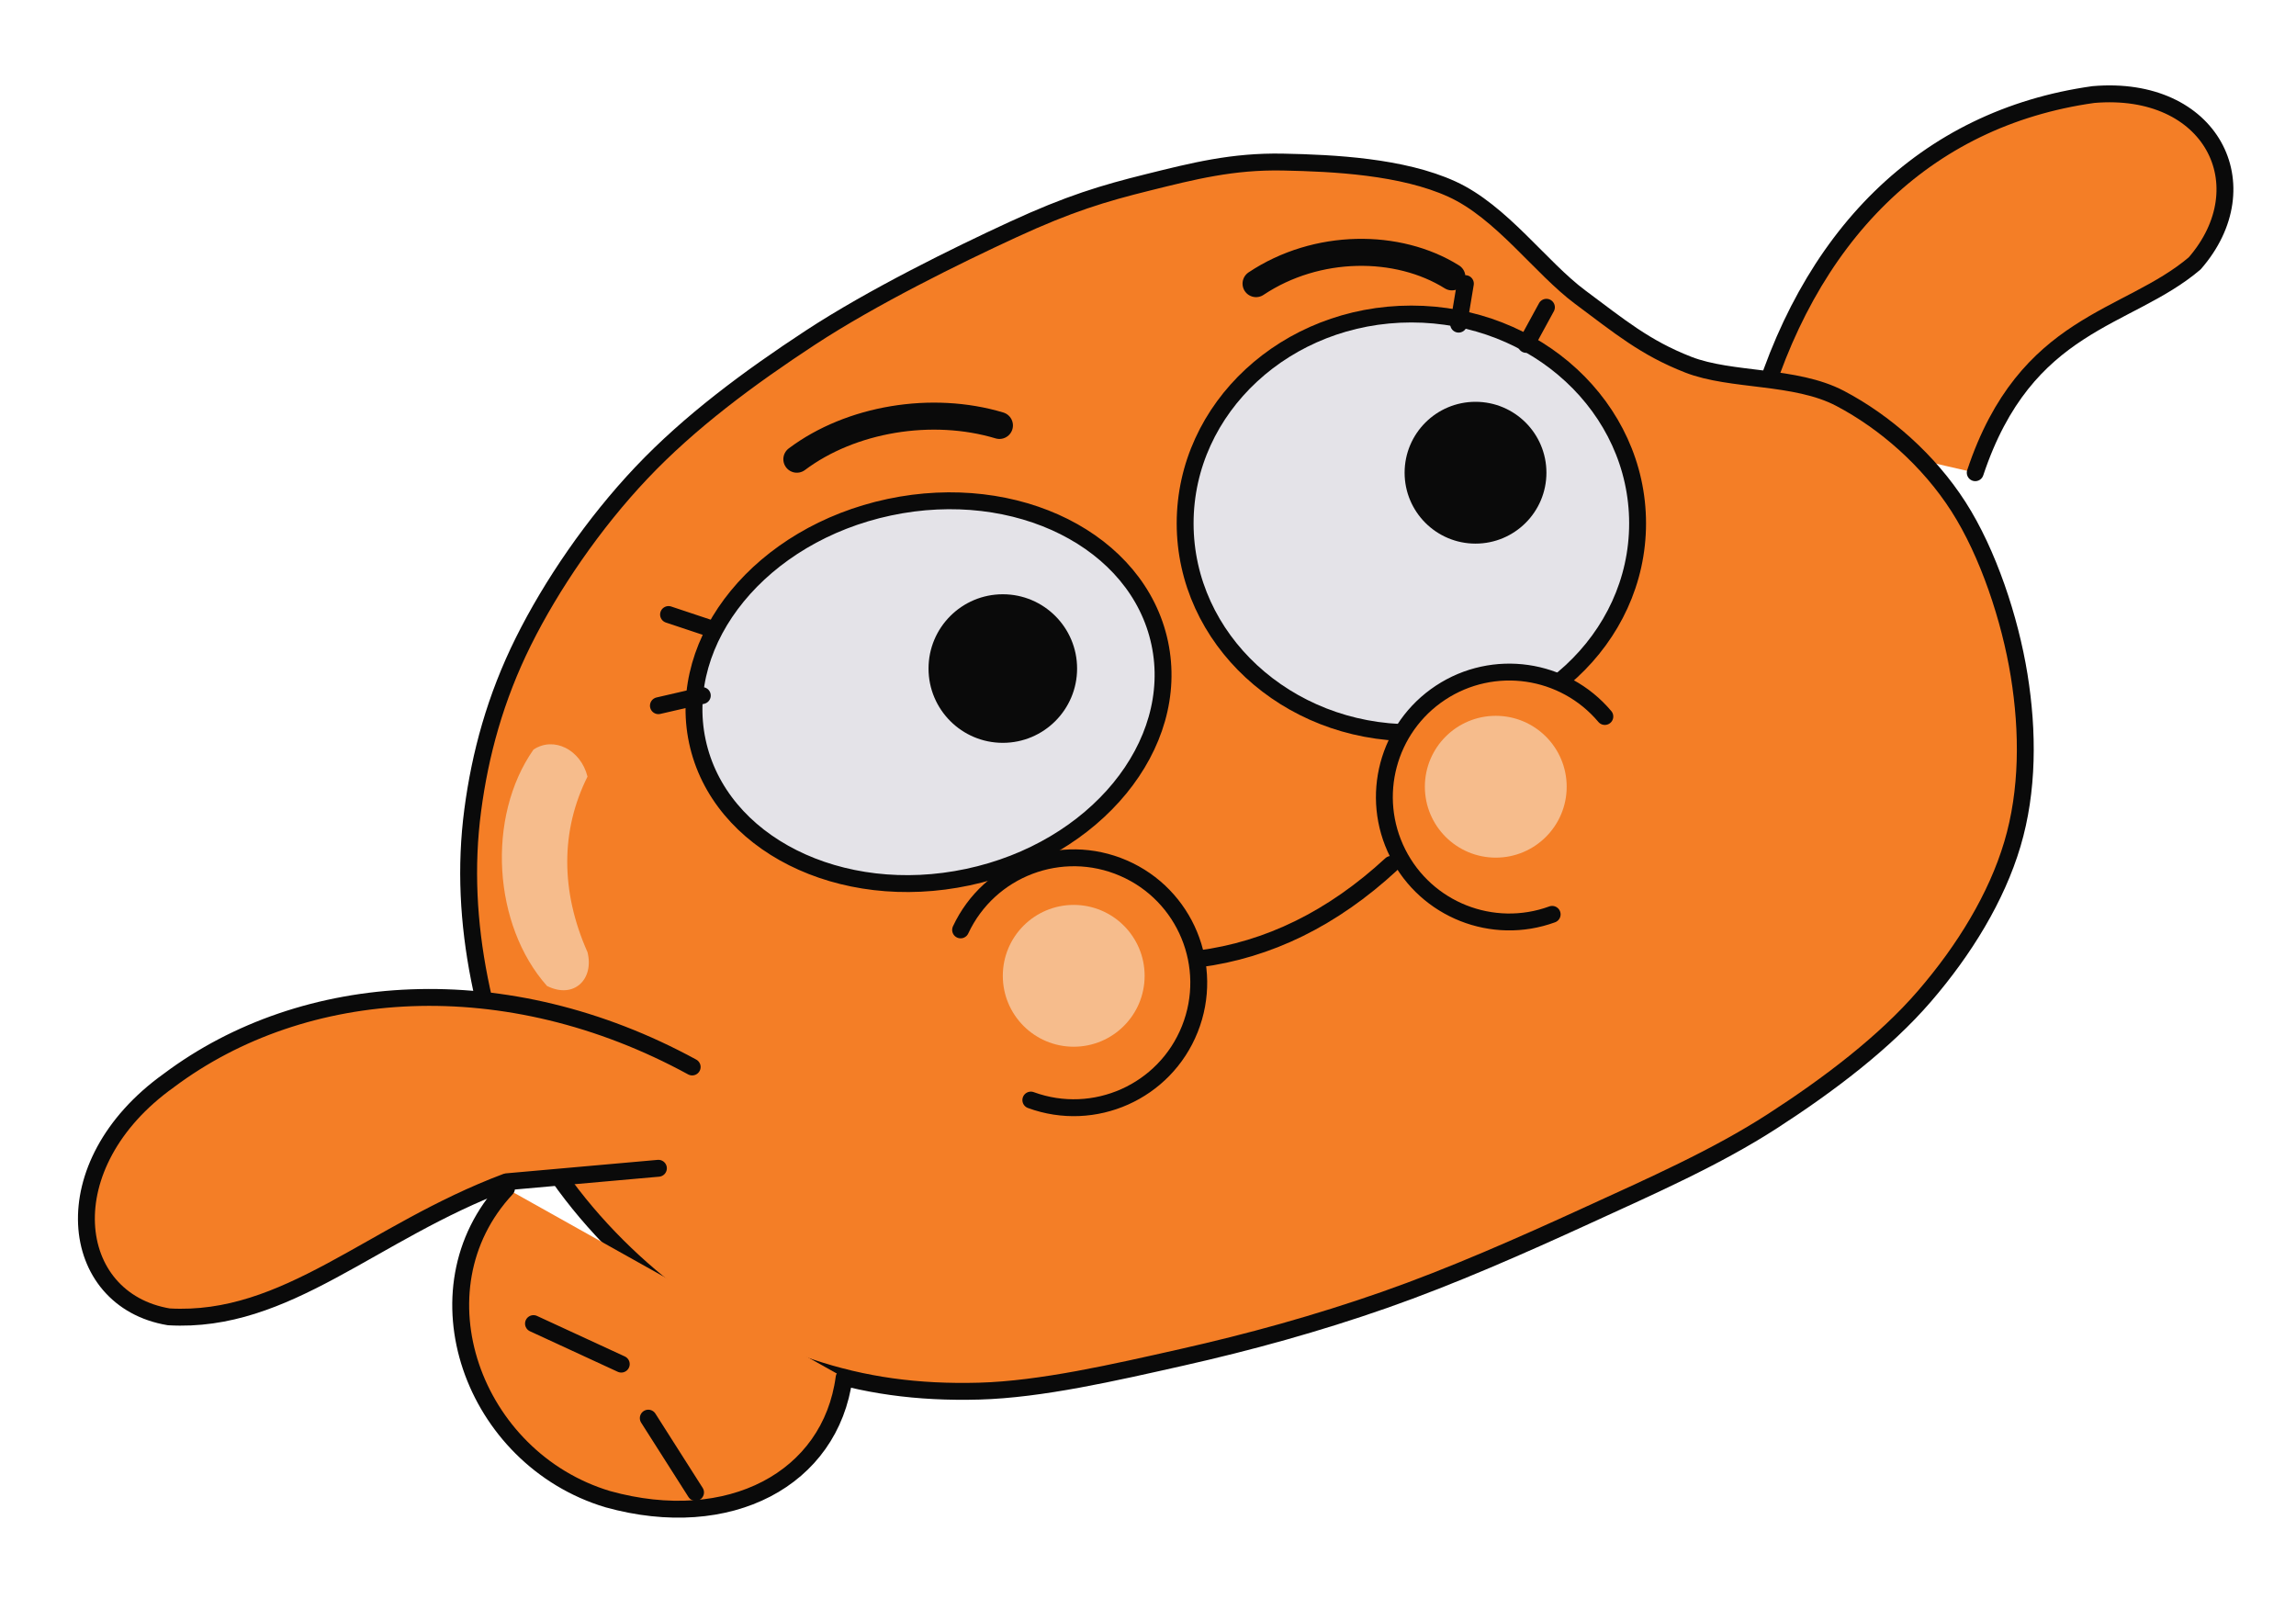
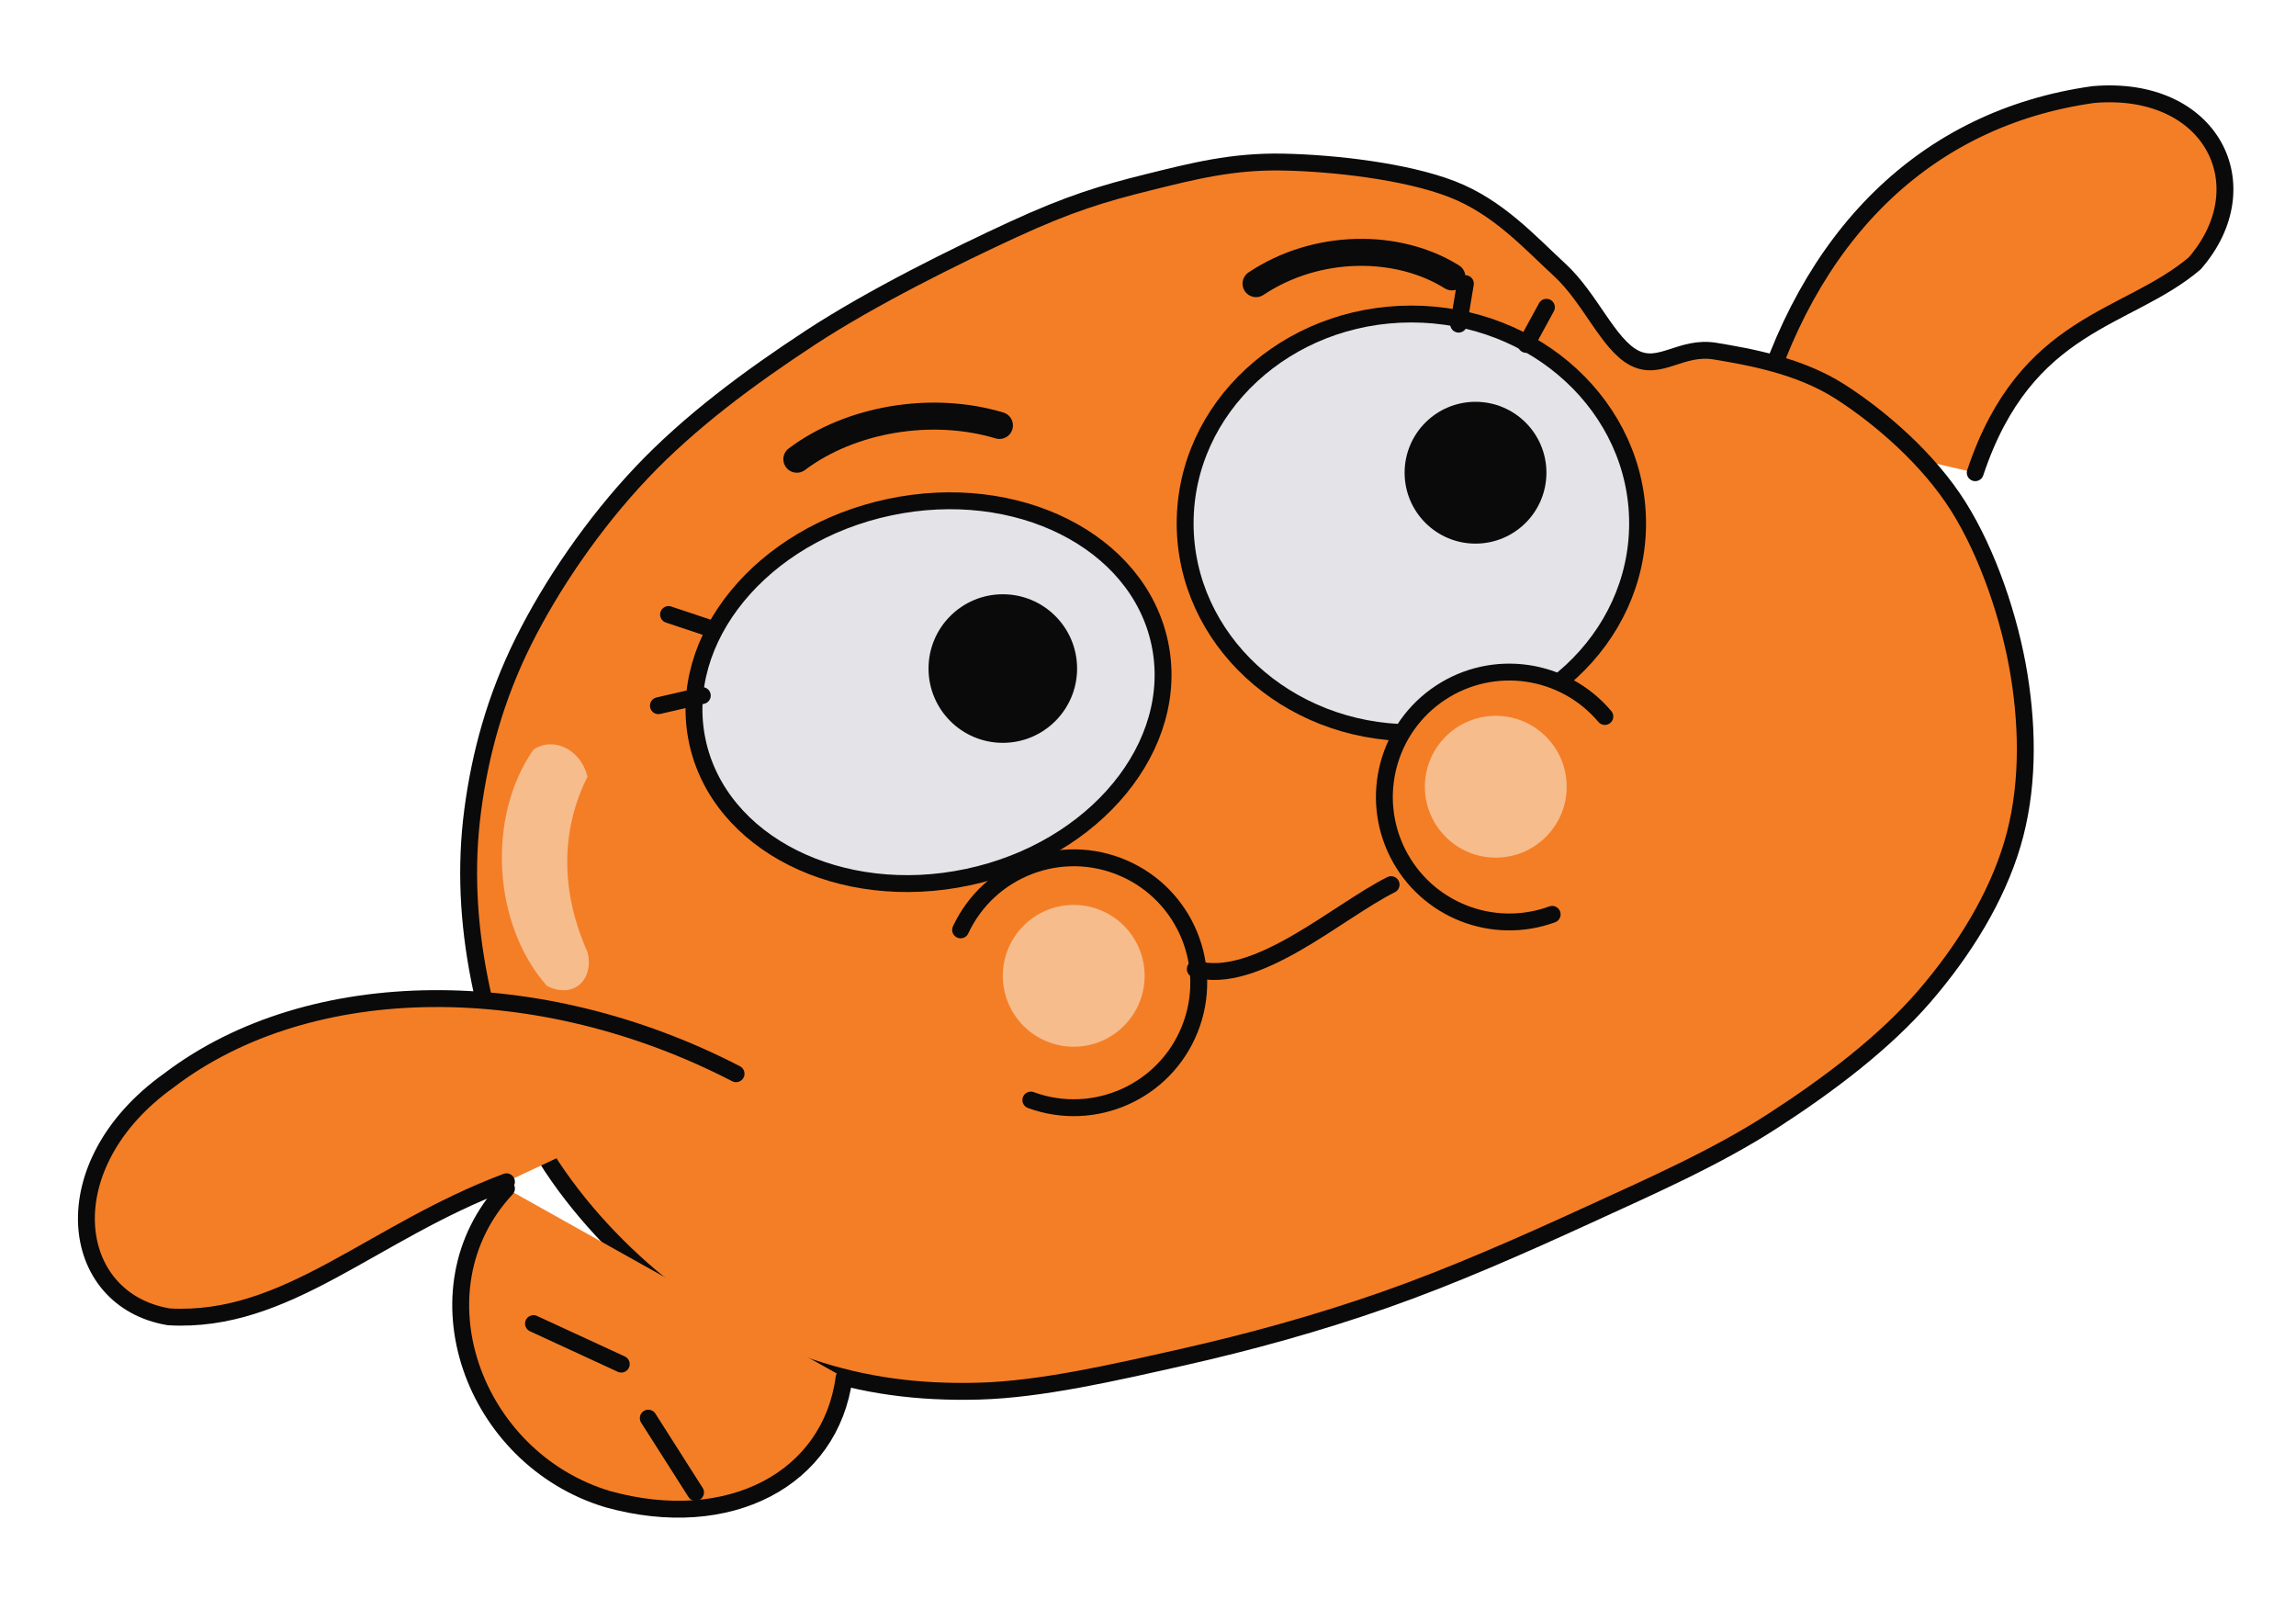
<svg xmlns="http://www.w3.org/2000/svg" viewBox="0 0 680 480" width="680" height="480">
  <path d="M520 125C535 70 570 35 620 28c35-3 50 27 30 50-20 17-50 17-65 62" fill="#f47e26" stroke="#0a0a0a" stroke-width="5" stroke-linecap="round" stroke-linejoin="round" />
-   <path d="M380 48C395.0 48.3 415.3 49.3 430 56C444.7 62.7 456.3 79.3 468 88C479.7 96.7 487.2 103.0 500 108C512.8 113.0 531.7 111.0 545 118C558.3 125.0 571.2 136.3 580 150C588.8 163.7 595.3 183.3 598 200C600.7 216.7 600.7 234.2 596 250C591.3 265.8 581.8 281.3 570 295C558.2 308.7 541.7 321.2 525 332C508.3 342.8 489.2 351.2 470 360C450.8 368.8 430.0 378.0 410 385C390.0 392.0 370.0 397.5 350 402C330.0 406.5 308.3 411.5 290 412C271.7 412.5 255.8 410.3 240 405C224.2 399.7 208.3 390.8 195 380C181.7 369.2 168.8 355.0 160 340C151.2 325.0 145.3 306.7 142 290C138.7 273.3 137.8 256.7 140 240C142.2 223.3 146.7 206.7 155 190C163.3 173.3 175.8 155.0 190 140C204.2 125.0 221.7 112.0 240 100C258.3 88.0 283.3 75.7 300 68C316.7 60.3 326.7 57.3 340 54C353.3 50.7 365.0 47.7 380 48Z" fill="#f47e26" stroke="#0a0a0a" stroke-width="5" stroke-linecap="round" stroke-linejoin="round" />
+   <path d="M380 48C395.0 48.3 416.3 50.7 430 56C443.7 61.3 453.0 71.7 462 80C471.0 88.3 476.3 102.0 484 106C491.7 110.0 497.8 102.3 508 104C518.2 105.7 533.0 108.3 545 116C557.0 123.7 571.2 136.0 580 150C588.8 164.0 595.3 183.3 598 200C600.7 216.7 600.7 234.2 596 250C591.3 265.8 581.8 281.3 570 295C558.2 308.7 541.7 321.2 525 332C508.3 342.8 489.2 351.2 470 360C450.8 368.8 430.0 378.0 410 385C390.0 392.0 370.0 397.5 350 402C330.0 406.5 308.3 411.5 290 412C271.7 412.5 255.8 410.3 240 405C224.2 399.7 208.3 390.8 195 380C181.7 369.2 168.8 355.0 160 340C151.2 325.0 145.3 306.7 142 290C138.7 273.3 137.8 256.7 140 240C142.2 223.3 146.7 206.7 155 190C163.3 173.3 175.8 155.0 190 140C204.2 125.0 221.7 112.0 240 100C258.3 88.0 283.3 75.7 300 68C316.7 60.3 326.7 57.3 340 54C353.3 50.7 365.0 47.7 380 48Z" fill="#f47e26" stroke="#0a0a0a" stroke-width="5" stroke-linecap="round" stroke-linejoin="round" />
  <path d="M158 222c-14 20-12 52 4 70 8 4 14-2 12-10-8-18-8-36 0-52-2-8-10-12-16-8z" fill="#f6bc8c" />
  <path d="M150 352c-28 30-10 80 30 92 36 10 66-6 70-36" fill="#f47e26" stroke="#0a0a0a" stroke-width="5" stroke-linecap="round" stroke-linejoin="round" />
  <path d="M158 392l26 12M192 420l14 22" fill="none" stroke="#0a0a0a" stroke-width="5" stroke-linecap="round" stroke-linejoin="round" />
-   <path d="M205 316C150 286 90 290 50 320c-35 25-30 65 0 70 35 2 60-25 100-40l45-4" fill="#f47e26" stroke="#0a0a0a" stroke-width="5" stroke-linecap="round" stroke-linejoin="round" />
+   <path d="M218 318C160 288 92 288 50 320c-35 25-30 65 0 70 35 2 60-25 100-40" fill="#f47e26" stroke="#0a0a0a" stroke-width="5" stroke-linecap="round" stroke-linejoin="round" />
  <ellipse cx="275" cy="205" rx="70" ry="56" transform="rotate(-12 275 205)" fill="#e4e3e8" stroke="#0a0a0a" stroke-width="5" stroke-linecap="round" stroke-linejoin="round" />
  <ellipse cx="418" cy="155" rx="67" ry="62" fill="#e4e3e8" stroke="#0a0a0a" stroke-width="5" stroke-linecap="round" stroke-linejoin="round" />
  <circle cx="297" cy="198" r="22" fill="#0a0a0a" />
  <circle cx="437" cy="140" r="21" fill="#0a0a0a" />
  <path d="M210 186l-12-4M208 206l-13 3M432 96l2-12M452 102l6-11" fill="none" stroke="#0a0a0a" stroke-width="5" stroke-linecap="round" stroke-linejoin="round" />
  <path d="M236 136c16-12 40-16 60-10M372 84c18-12 42-12 58-2" fill="none" stroke="#0a0a0a" stroke-width="8" stroke-linecap="round" stroke-linejoin="round" />
  <circle cx="318" cy="291" r="37" fill="#f47e26" />
  <path d="M284.5 275.4A37 37 0 1 1 305.3 325.8" fill="none" stroke="#0a0a0a" stroke-width="5" stroke-linecap="round" />
  <circle cx="447" cy="236" r="37" fill="#f47e26" />
  <path d="M475.3 212.2A37 37 0 1 0 459.7 270.8" fill="none" stroke="#0a0a0a" stroke-width="5" stroke-linecap="round" />
-   <path d="M355 284Q386 280 412 256" fill="none" stroke="#0a0a0a" stroke-width="5" stroke-linecap="round" stroke-linejoin="round" />
+   <path d="M354 287C372 292 396 270 412 262" fill="none" stroke="#0a0a0a" stroke-width="5" stroke-linecap="round" stroke-linejoin="round" />
  <circle cx="318" cy="289" r="21" fill="#f6bc8c" />
  <circle cx="443" cy="233" r="21" fill="#f6bc8c" />
</svg>
